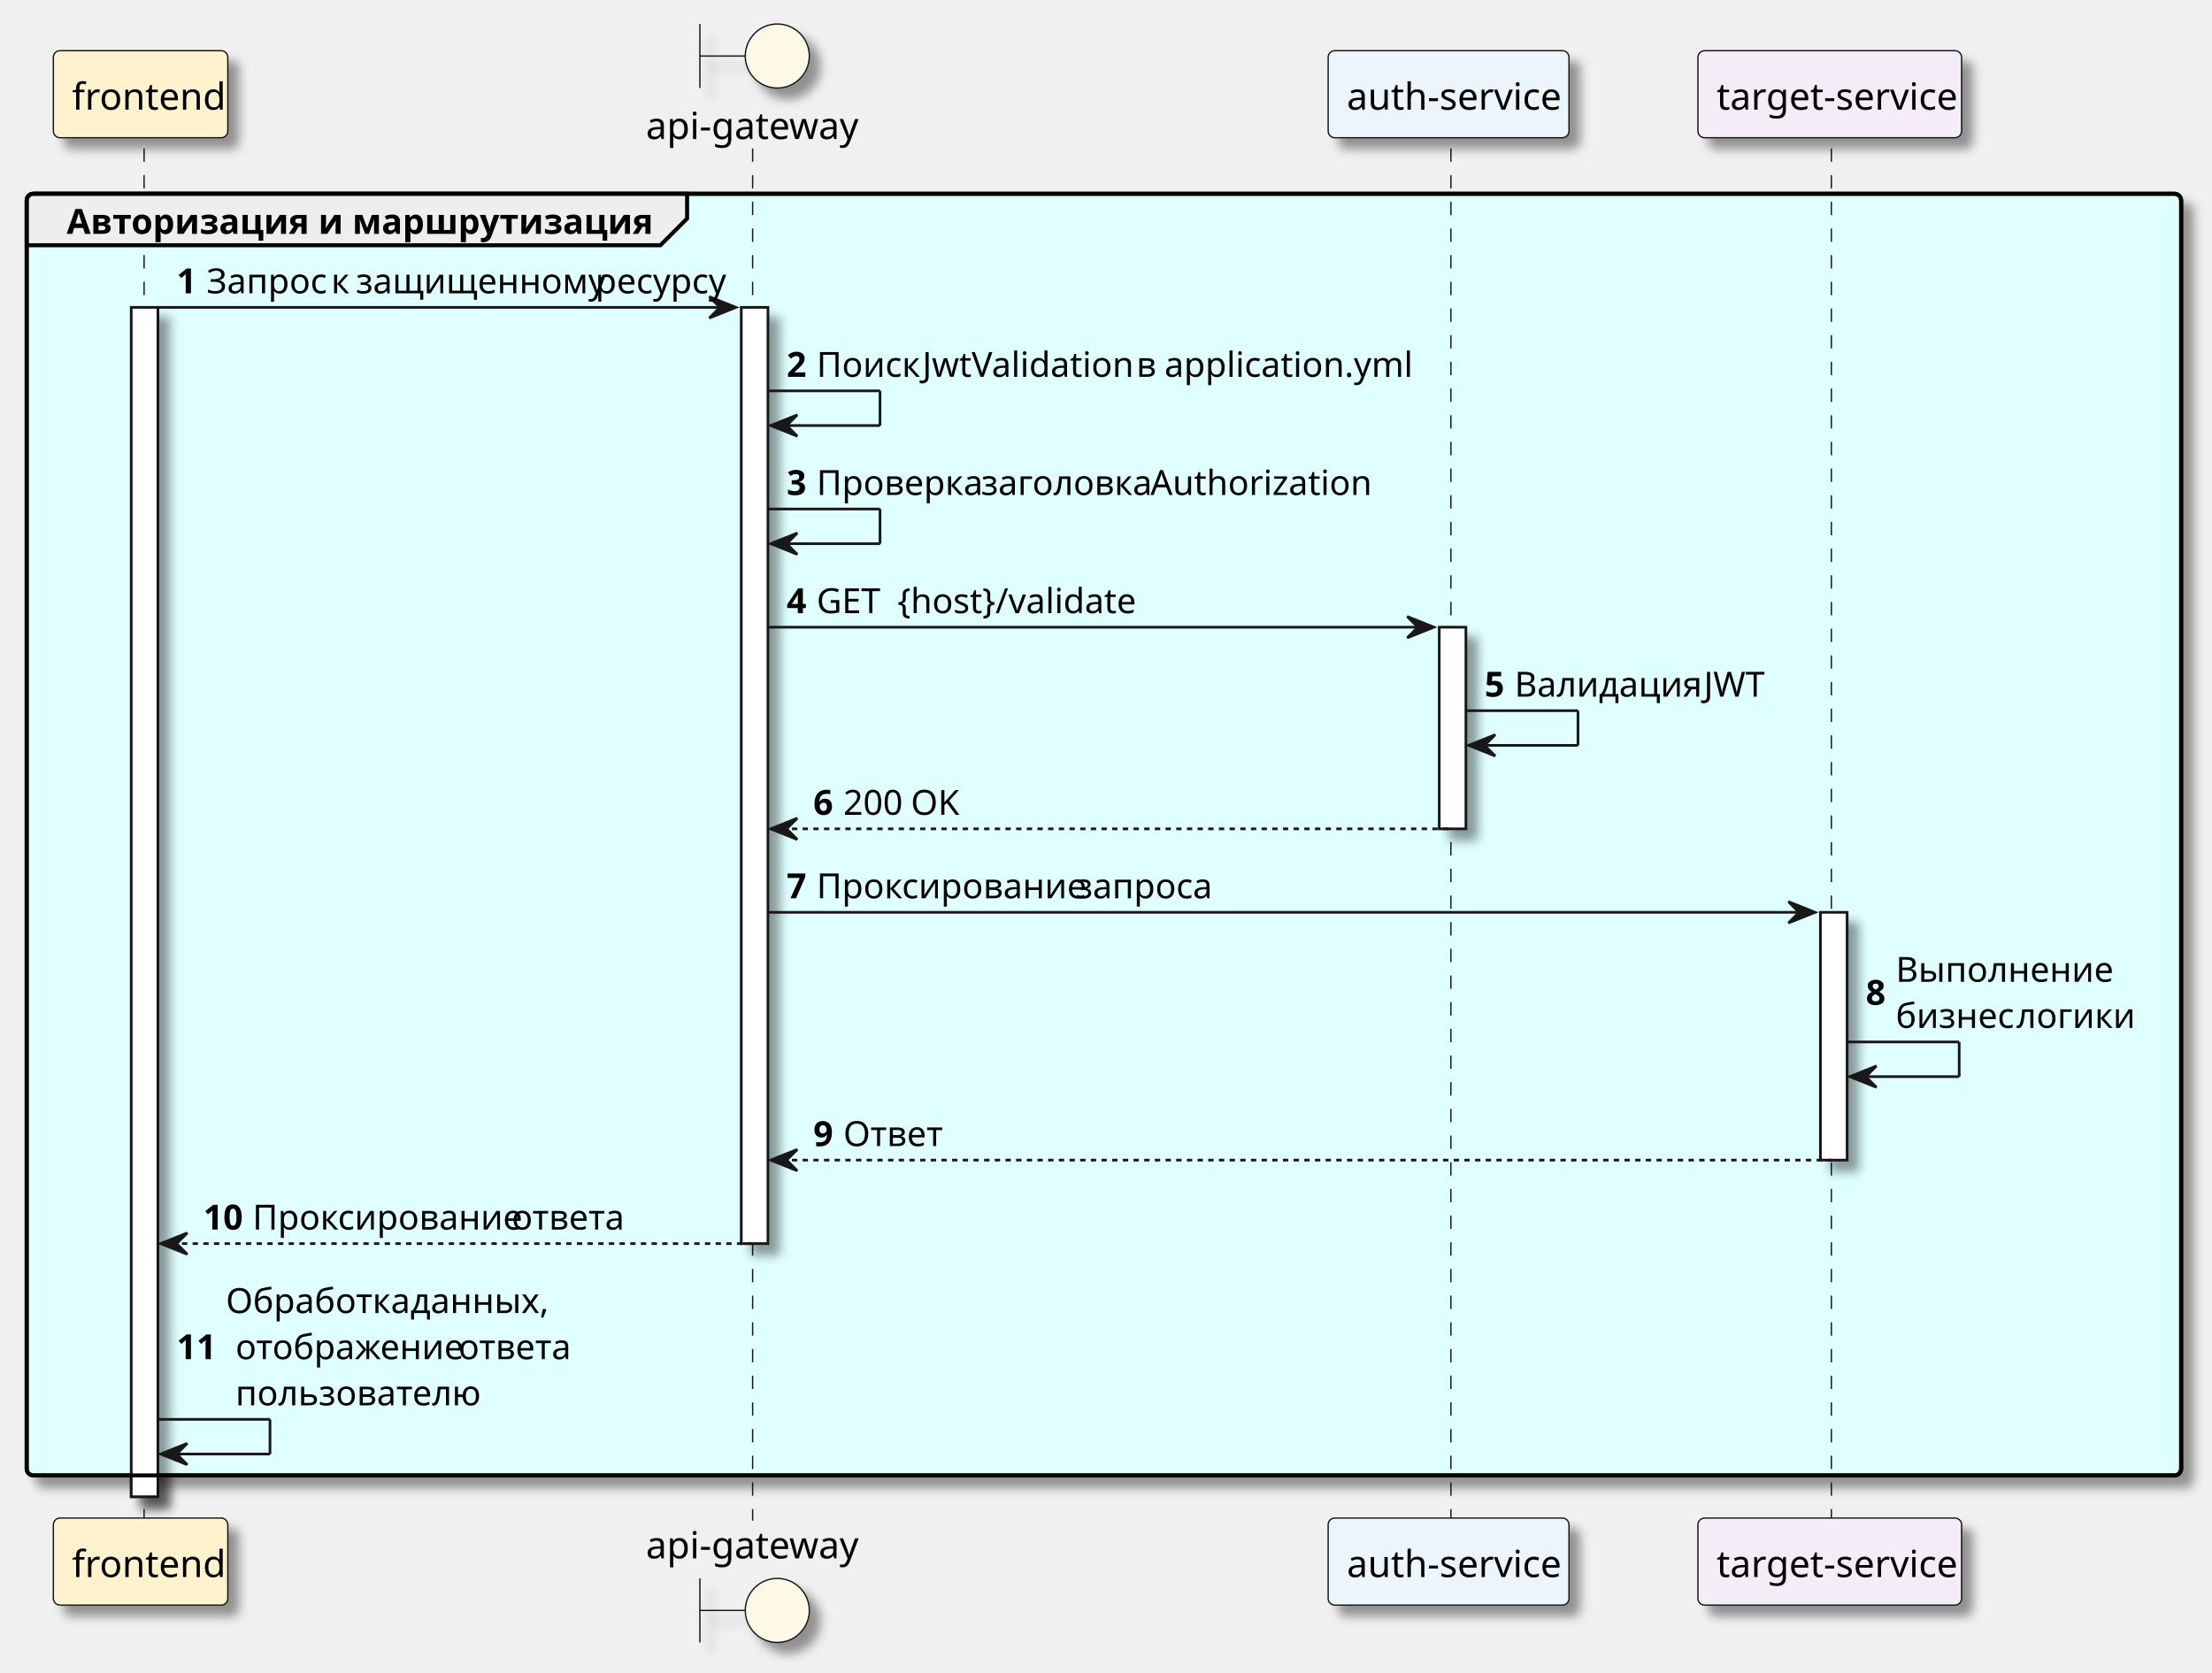
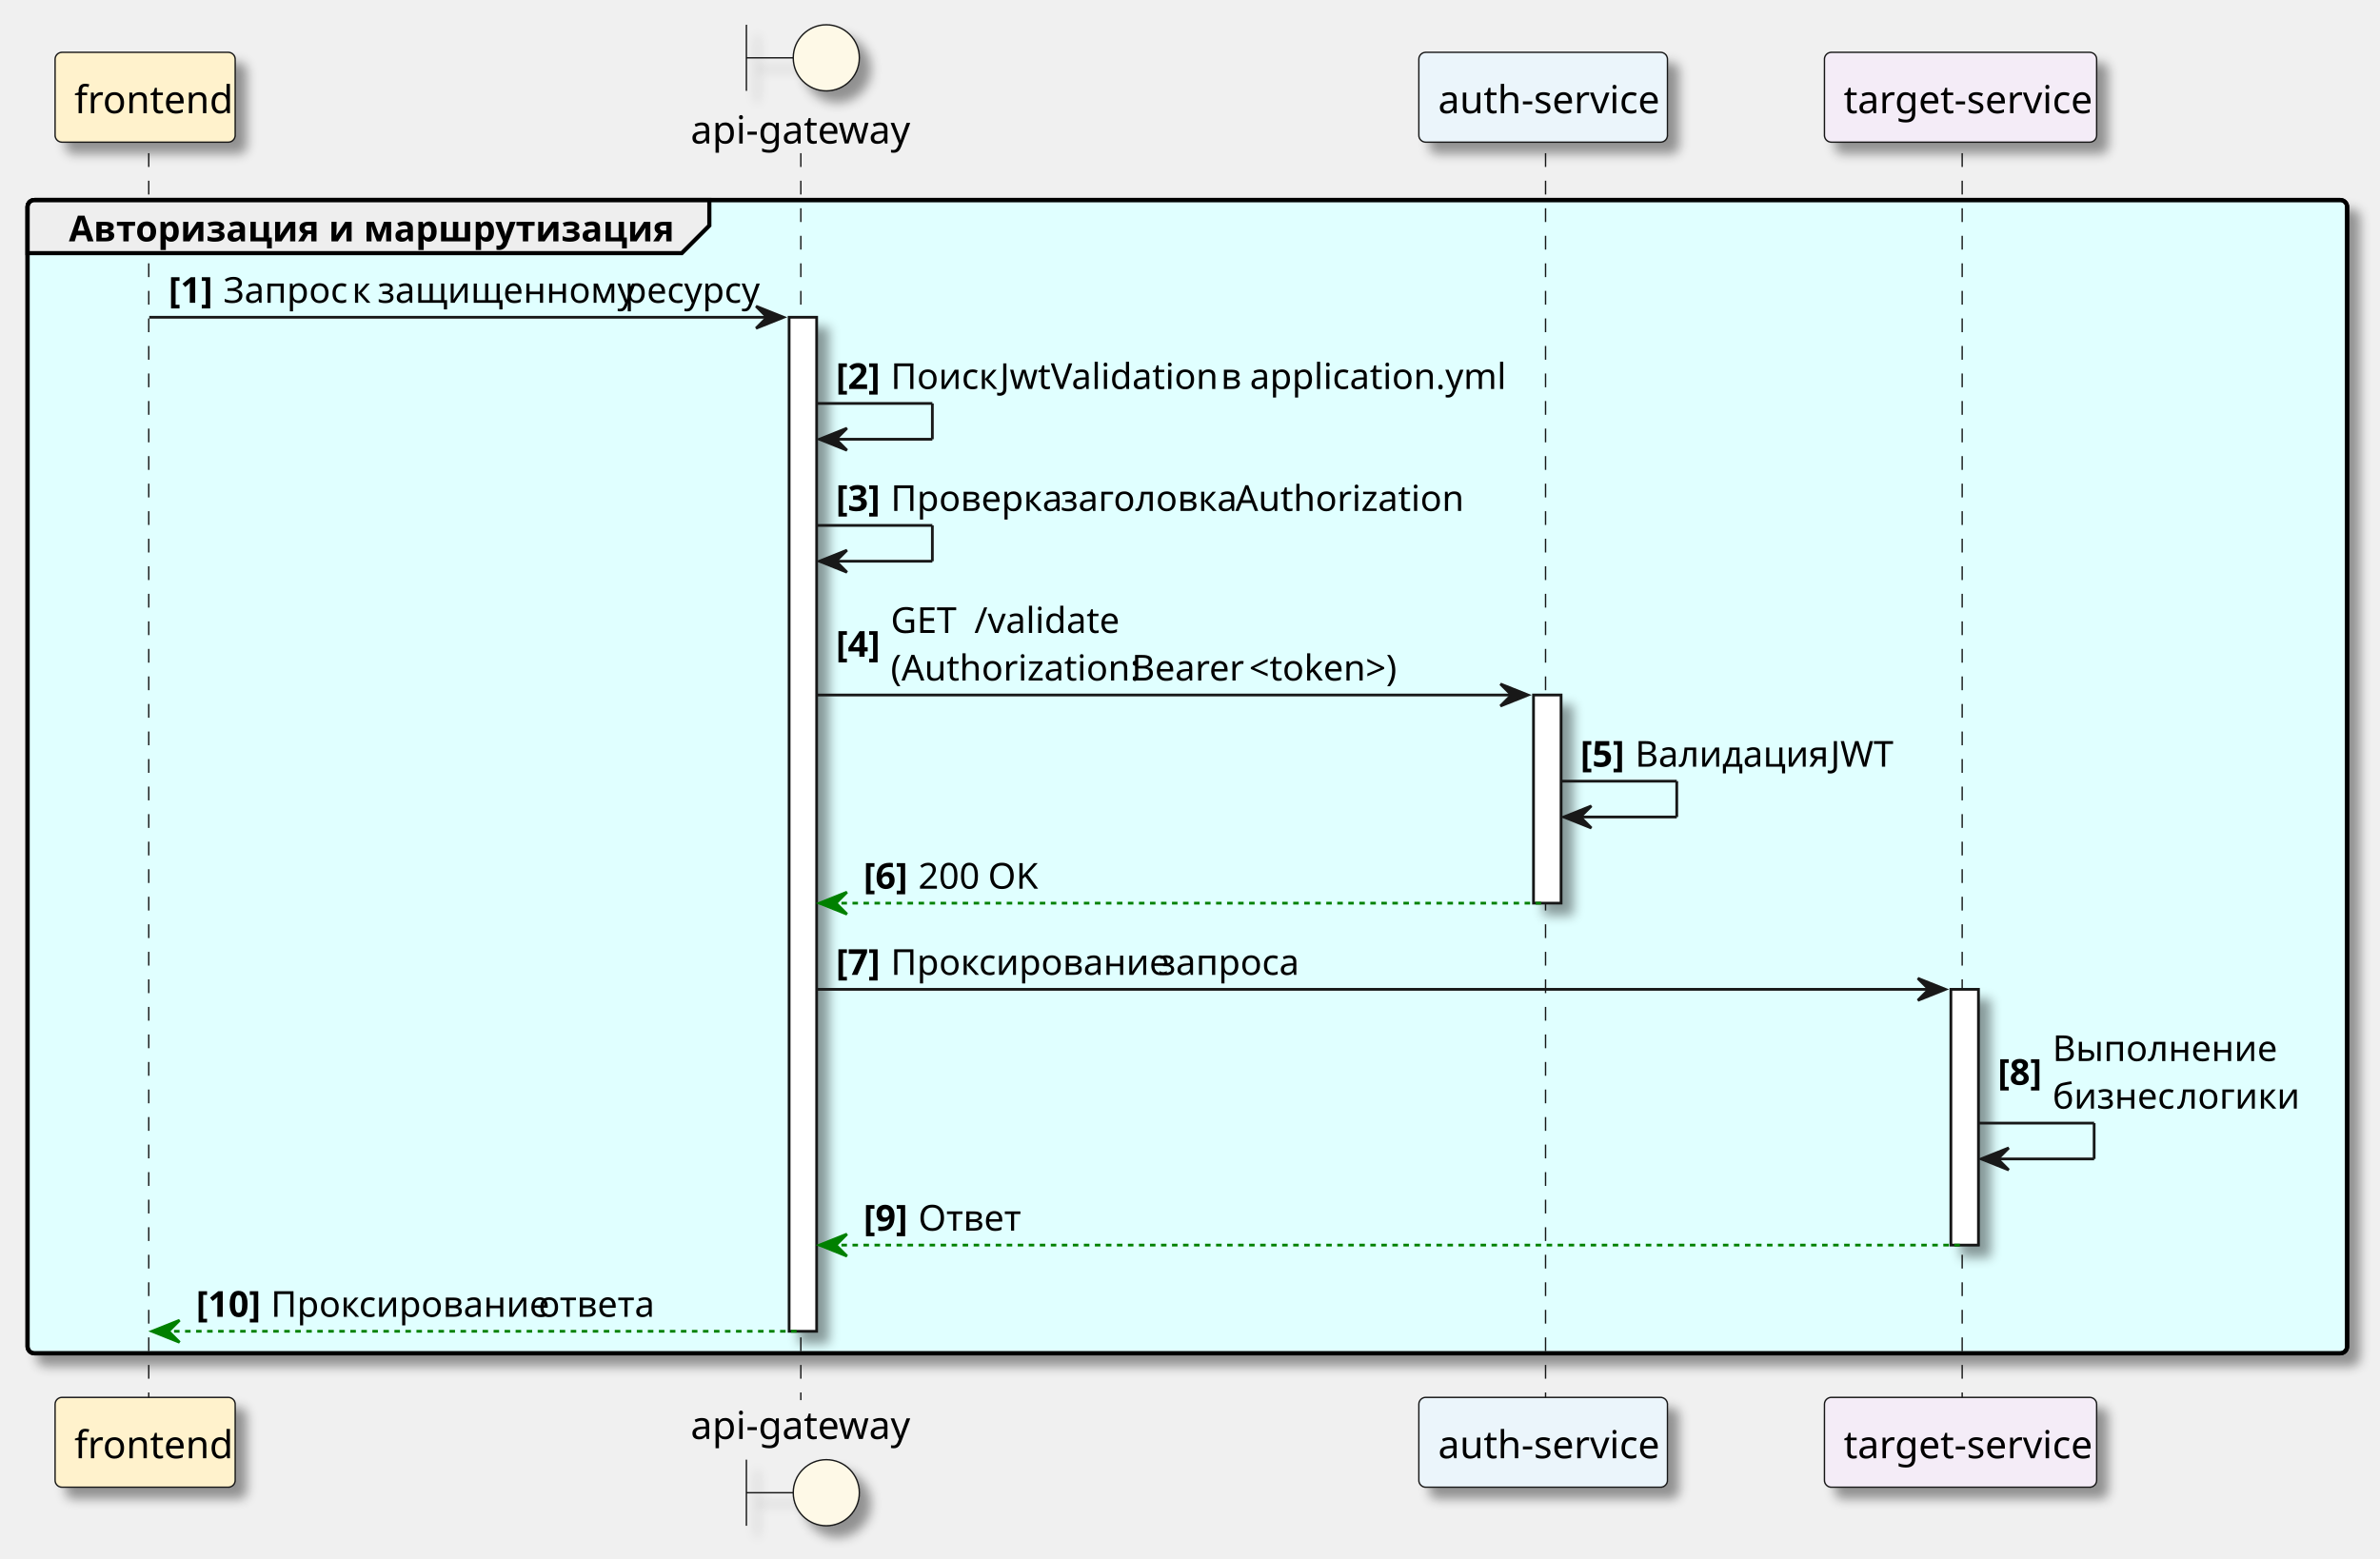
- <svg xmlns="http://www.w3.org/2000/svg" contentStyleType="text/css" height="627px" preserveAspectRatio="none" style="width:829px;height:627px;background:#FFFFFF;" version="1.1" viewBox="0 0 829 627" width="829px" zoomAndPan="magnify">
+ <svg xmlns="http://www.w3.org/2000/svg" contentStyleType="text/css" height="566px" preserveAspectRatio="none" style="width:864px;height:566px;background:#FFFFFF;" version="1.1" viewBox="0 0 864 566" width="864px" zoomAndPan="magnify">
  <defs>
-     <filter height="300%" id="f1c3i0mqq5nbhq" width="300%" x="-1" y="-1">
+     <filter height="300%" id="f19xkd72arg8q7" width="300%" x="-1" y="-1">
      <feGaussianBlur result="blurOut" stdDeviation="2.0" />
      <feColorMatrix in="blurOut" result="blurOut2" type="matrix" values="0 0 0 0 0 0 0 0 0 0 0 0 0 0 0 0 0 0 .4 0" />
      <feOffset dx="4.0" dy="4.0" in="blurOut2" result="blurOut3" />
      <feBlend in="SourceGraphic" in2="blurOut3" mode="normal" />
    </filter>
  </defs>
  <g>
-     <rect fill="#FFFFFF" filter="url(#f1c3i0mqq5nbhq)" height="445.783" style="stroke:#181818;stroke-width:1.0;" width="10" x="49.186" y="115.203" />
-     <rect fill="#FFFFFF" filter="url(#f1c3i0mqq5nbhq)" height="350.91" style="stroke:#181818;stroke-width:1.0;" width="10" x="277.81" y="115.203" />
-     <rect fill="#FFFFFF" filter="url(#f1c3i0mqq5nbhq)" height="75.582" style="stroke:#181818;stroke-width:1.0;" width="10" x="539.387" y="235.076" />
-     <rect fill="#FFFFFF" filter="url(#f1c3i0mqq5nbhq)" height="92.873" style="stroke:#181818;stroke-width:1.0;" width="10" x="682.25" y="341.949" />
-     <rect fill="#E0FFFF" filter="url(#f1c3i0mqq5nbhq)" height="480.365" rx="2.5" ry="2.5" style="stroke:#000000;stroke-width:1.5;" width="807.438" x="10" y="72.621" />
-     <line style="stroke:#181818;stroke-width:0.5;stroke-dasharray:5.0,5.0;" x1="54" x2="54" y1="55.621" y2="569.986" />
-     <line style="stroke:#181818;stroke-width:0.5;stroke-dasharray:5.0,5.0;" x1="282.065" x2="282.065" y1="55.621" y2="569.986" />
-     <line style="stroke:#181818;stroke-width:0.5;stroke-dasharray:5.0,5.0;" x1="543.76" x2="543.76" y1="55.621" y2="569.986" />
-     <line style="stroke:#181818;stroke-width:0.5;stroke-dasharray:5.0,5.0;" x1="686.347" x2="686.347" y1="55.621" y2="569.986" />
-     <rect fill="#FFF2CC" filter="url(#f1c3i0mqq5nbhq)" height="32.621" rx="2.5" ry="2.5" style="stroke:#181818;stroke-width:0.5;" width="65.372" x="20" y="19" />
+     <rect fill="#FFFFFF" filter="url(#f19xkd72arg8q7)" height="368.201" style="stroke:#181818;stroke-width:1.0;" width="10" x="286.468" y="115.203" />
+     <rect fill="#FFFFFF" filter="url(#f19xkd72arg8q7)" height="75.582" style="stroke:#181818;stroke-width:1.0;" width="10" x="556.704" y="252.367" />
+     <rect fill="#FFFFFF" filter="url(#f19xkd72arg8q7)" height="92.873" style="stroke:#181818;stroke-width:1.0;" width="10" x="708.225" y="359.24" />
+     <rect fill="#E0FFFF" filter="url(#f19xkd72arg8q7)" height="418.783" rx="2.5" ry="2.5" style="stroke:#000000;stroke-width:1.5;" width="842.07" x="10" y="72.621" />
+     <line style="stroke:#181818;stroke-width:0.5;stroke-dasharray:5.0,5.0;" x1="54" x2="54" y1="55.621" y2="508.404" />
+     <line style="stroke:#181818;stroke-width:0.5;stroke-dasharray:5.0,5.0;" x1="290.724" x2="290.724" y1="55.621" y2="508.404" />
+     <line style="stroke:#181818;stroke-width:0.5;stroke-dasharray:5.0,5.0;" x1="561.076" x2="561.076" y1="55.621" y2="508.404" />
+     <line style="stroke:#181818;stroke-width:0.5;stroke-dasharray:5.0,5.0;" x1="712.322" x2="712.322" y1="55.621" y2="508.404" />
+     <rect fill="#FFF2CC" filter="url(#f19xkd72arg8q7)" height="32.621" rx="2.5" ry="2.5" style="stroke:#181818;stroke-width:0.5;" width="65.372" x="20" y="19" />
    <text fill="#000000" font-family="sans-serif" font-size="14" lengthAdjust="spacing" textLength="51.372" x="27" y="41.107">frontend</text>
-     <rect fill="#FFF2CC" filter="url(#f1c3i0mqq5nbhq)" height="32.621" rx="2.5" ry="2.5" style="stroke:#181818;stroke-width:0.5;" width="65.372" x="20" y="568.986" />
-     <text fill="#000000" font-family="sans-serif" font-size="14" lengthAdjust="spacing" textLength="51.372" x="27" y="591.094">frontend</text>
-     <text fill="#000000" font-family="sans-serif" font-size="14" lengthAdjust="spacing" textLength="75.489" x="242.065" y="52.107">api-gateway</text>
-     <path d="M262.31,9 L262.31,33 M262.31,21 L279.31,21 " fill="none" filter="url(#f1c3i0mqq5nbhq)" style="stroke:#181818;stroke-width:0.5;" />
-     <ellipse cx="291.31" cy="21" fill="#FEF9E7" filter="url(#f1c3i0mqq5nbhq)" rx="12" ry="12" style="stroke:#181818;stroke-width:0.5;" />
-     <text fill="#000000" font-family="sans-serif" font-size="14" lengthAdjust="spacing" textLength="75.489" x="242.065" y="584.094">api-gateway</text>
-     <path d="M262.31,591.607 L262.31,615.607 M262.31,603.607 L279.31,603.607 " fill="none" filter="url(#f1c3i0mqq5nbhq)" style="stroke:#181818;stroke-width:0.5;" />
-     <ellipse cx="291.31" cy="603.607" fill="#FEF9E7" filter="url(#f1c3i0mqq5nbhq)" rx="12" ry="12" style="stroke:#181818;stroke-width:0.5;" />
-     <rect fill="#EBF5FB" filter="url(#f1c3i0mqq5nbhq)" height="32.621" rx="2.5" ry="2.5" style="stroke:#181818;stroke-width:0.5;" width="90.255" x="497.76" y="19" />
-     <text fill="#000000" font-family="sans-serif" font-size="14" lengthAdjust="spacing" textLength="76.255" x="504.76" y="41.107">auth-service</text>
-     <rect fill="#EBF5FB" filter="url(#f1c3i0mqq5nbhq)" height="32.621" rx="2.5" ry="2.5" style="stroke:#181818;stroke-width:0.5;" width="90.255" x="497.76" y="568.986" />
-     <text fill="#000000" font-family="sans-serif" font-size="14" lengthAdjust="spacing" textLength="76.255" x="504.76" y="591.094">auth-service</text>
-     <rect fill="#F4ECF7" filter="url(#f1c3i0mqq5nbhq)" height="32.621" rx="2.5" ry="2.5" style="stroke:#181818;stroke-width:0.5;" width="98.807" x="636.347" y="19" />
-     <text fill="#000000" font-family="sans-serif" font-size="14" lengthAdjust="spacing" textLength="84.807" x="643.347" y="41.107">target-service</text>
-     <rect fill="#F4ECF7" filter="url(#f1c3i0mqq5nbhq)" height="32.621" rx="2.5" ry="2.5" style="stroke:#181818;stroke-width:0.5;" width="98.807" x="636.347" y="568.986" />
-     <text fill="#000000" font-family="sans-serif" font-size="14" lengthAdjust="spacing" textLength="84.807" x="643.347" y="591.094">target-service</text>
-     <rect fill="#FFFFFF" filter="url(#f1c3i0mqq5nbhq)" height="445.783" style="stroke:#181818;stroke-width:1.0;" width="10" x="49.186" y="115.203" />
-     <rect fill="#FFFFFF" filter="url(#f1c3i0mqq5nbhq)" height="350.91" style="stroke:#181818;stroke-width:1.0;" width="10" x="277.81" y="115.203" />
-     <rect fill="#FFFFFF" filter="url(#f1c3i0mqq5nbhq)" height="75.582" style="stroke:#181818;stroke-width:1.0;" width="10" x="539.387" y="235.076" />
-     <rect fill="#FFFFFF" filter="url(#f1c3i0mqq5nbhq)" height="92.873" style="stroke:#181818;stroke-width:1.0;" width="10" x="682.25" y="341.949" />
+     <rect fill="#FFF2CC" filter="url(#f19xkd72arg8q7)" height="32.621" rx="2.5" ry="2.5" style="stroke:#181818;stroke-width:0.5;" width="65.372" x="20" y="507.404" />
+     <text fill="#000000" font-family="sans-serif" font-size="14" lengthAdjust="spacing" textLength="51.372" x="27" y="529.512">frontend</text>
+     <text fill="#000000" font-family="sans-serif" font-size="14" lengthAdjust="spacing" textLength="75.489" x="250.724" y="52.107">api-gateway</text>
+     <path d="M270.968,9 L270.968,33 M270.968,21 L287.968,21 " fill="none" filter="url(#f19xkd72arg8q7)" style="stroke:#181818;stroke-width:0.5;" />
+     <ellipse cx="299.968" cy="21" fill="#FEF9E7" filter="url(#f19xkd72arg8q7)" rx="12" ry="12" style="stroke:#181818;stroke-width:0.5;" />
+     <text fill="#000000" font-family="sans-serif" font-size="14" lengthAdjust="spacing" textLength="75.489" x="250.724" y="522.512">api-gateway</text>
+     <path d="M270.968,530.025 L270.968,554.025 M270.968,542.025 L287.968,542.025 " fill="none" filter="url(#f19xkd72arg8q7)" style="stroke:#181818;stroke-width:0.5;" />
+     <ellipse cx="299.968" cy="542.025" fill="#FEF9E7" filter="url(#f19xkd72arg8q7)" rx="12" ry="12" style="stroke:#181818;stroke-width:0.5;" />
+     <rect fill="#EBF5FB" filter="url(#f19xkd72arg8q7)" height="32.621" rx="2.5" ry="2.5" style="stroke:#181818;stroke-width:0.5;" width="90.255" x="515.076" y="19" />
+     <text fill="#000000" font-family="sans-serif" font-size="14" lengthAdjust="spacing" textLength="76.255" x="522.076" y="41.107">auth-service</text>
+     <rect fill="#EBF5FB" filter="url(#f19xkd72arg8q7)" height="32.621" rx="2.5" ry="2.5" style="stroke:#181818;stroke-width:0.5;" width="90.255" x="515.076" y="507.404" />
+     <text fill="#000000" font-family="sans-serif" font-size="14" lengthAdjust="spacing" textLength="76.255" x="522.076" y="529.512">auth-service</text>
+     <rect fill="#F4ECF7" filter="url(#f19xkd72arg8q7)" height="32.621" rx="2.5" ry="2.5" style="stroke:#181818;stroke-width:0.5;" width="98.807" x="662.322" y="19" />
+     <text fill="#000000" font-family="sans-serif" font-size="14" lengthAdjust="spacing" textLength="84.807" x="669.322" y="41.107">target-service</text>
+     <rect fill="#F4ECF7" filter="url(#f19xkd72arg8q7)" height="32.621" rx="2.5" ry="2.5" style="stroke:#181818;stroke-width:0.5;" width="98.807" x="662.322" y="507.404" />
+     <text fill="#000000" font-family="sans-serif" font-size="14" lengthAdjust="spacing" textLength="84.807" x="669.322" y="529.512">target-service</text>
+     <rect fill="#FFFFFF" filter="url(#f19xkd72arg8q7)" height="368.201" style="stroke:#181818;stroke-width:1.0;" width="10" x="286.468" y="115.203" />
+     <rect fill="#FFFFFF" filter="url(#f19xkd72arg8q7)" height="75.582" style="stroke:#181818;stroke-width:1.0;" width="10" x="556.704" y="252.367" />
+     <rect fill="#FFFFFF" filter="url(#f19xkd72arg8q7)" height="92.873" style="stroke:#181818;stroke-width:1.0;" width="10" x="708.225" y="359.24" />
    <path d="M12.5,72.621 L257.509,72.621 L257.509,81.912 L247.509,91.912 L10,91.912 L10,75.121 A2.5,2.5 0 0 1 12.5,72.621 " fill="#EEEEEE" style="stroke:#000000;stroke-width:1.5;" />
-     <rect fill="none" height="480.365" rx="2.5" ry="2.5" style="stroke:#000000;stroke-width:1.5;" width="807.438" x="10" y="72.621" />
+     <rect fill="none" height="418.783" rx="2.5" ry="2.5" style="stroke:#000000;stroke-width:1.5;" width="842.07" x="10" y="72.621" />
    <text fill="#000000" font-family="sans-serif" font-size="13" font-weight="bold" lengthAdjust="spacing" textLength="202.509" x="25" y="87.649">Авторизация и маршрутизация</text>
-     <polygon fill="#181818" points="265.81,111.203,275.81,115.203,265.81,119.203,269.81,115.203" style="stroke:#181818;stroke-width:1.0;" />
-     <line style="stroke:#181818;stroke-width:1.0;" x1="59.186" x2="271.81" y1="115.203" y2="115.203" />
-     <text fill="#000000" font-family="sans-serif" font-size="13" font-weight="bold" lengthAdjust="spacing" textLength="7.23" x="66.186" y="109.94">1</text>
-     <text fill="#000000" font-family="sans-serif" font-size="13" lengthAdjust="spacing" textLength="43.081" x="77.416" y="109.94">Запрос</text>
-     <text fill="#000000" font-family="sans-serif" font-size="13" lengthAdjust="spacing" textLength="3.612" x="120.498" y="109.94"> </text>
-     <text fill="#000000" font-family="sans-serif" font-size="13" lengthAdjust="spacing" textLength="5.688" x="124.109" y="109.94">к</text>
-     <text fill="#000000" font-family="sans-serif" font-size="13" lengthAdjust="spacing" textLength="3.612" x="129.797" y="109.94"> </text>
-     <text fill="#000000" font-family="sans-serif" font-size="13" lengthAdjust="spacing" textLength="86.1" x="133.409" y="109.94">защищенному</text>
-     <text fill="#000000" font-family="sans-serif" font-size="13" lengthAdjust="spacing" textLength="3.612" x="219.508" y="109.94"> </text>
-     <text fill="#000000" font-family="sans-serif" font-size="13" lengthAdjust="spacing" textLength="47.69" x="223.12" y="109.94">ресурсу</text>
-     <line style="stroke:#181818;stroke-width:1.0;" x1="287.81" x2="329.81" y1="146.494" y2="146.494" />
-     <line style="stroke:#181818;stroke-width:1.0;" x1="329.81" x2="329.81" y1="146.494" y2="159.494" />
-     <line style="stroke:#181818;stroke-width:1.0;" x1="288.81" x2="329.81" y1="159.494" y2="159.494" />
-     <polygon fill="#181818" points="298.81,155.494,288.81,159.494,298.81,163.494,294.81,159.494" style="stroke:#181818;stroke-width:1.0;" />
-     <text fill="#000000" font-family="sans-serif" font-size="13" font-weight="bold" lengthAdjust="spacing" textLength="7.23" x="294.81" y="141.231">2</text>
-     <text fill="#000000" font-family="sans-serif" font-size="13" lengthAdjust="spacing" textLength="36.023" x="306.04" y="141.231">Поиск</text>
-     <text fill="#000000" font-family="sans-serif" font-size="13" lengthAdjust="spacing" textLength="3.612" x="342.063" y="141.231"> </text>
-     <text fill="#000000" font-family="sans-serif" font-size="13" lengthAdjust="spacing" textLength="76.597" x="345.675" y="141.231">JwtValidation</text>
-     <text fill="#000000" font-family="sans-serif" font-size="13" lengthAdjust="spacing" textLength="3.612" x="422.272" y="141.231"> </text>
-     <text fill="#000000" font-family="sans-serif" font-size="13" lengthAdjust="spacing" textLength="6.906" x="425.884" y="141.231">в</text>
-     <text fill="#000000" font-family="sans-serif" font-size="13" lengthAdjust="spacing" textLength="3.612" x="432.79" y="141.231"> </text>
-     <text fill="#000000" font-family="sans-serif" font-size="13" lengthAdjust="spacing" textLength="85.985" x="436.402" y="141.231">application.yml</text>
-     <line style="stroke:#181818;stroke-width:1.0;" x1="287.81" x2="329.81" y1="190.785" y2="190.785" />
-     <line style="stroke:#181818;stroke-width:1.0;" x1="329.81" x2="329.81" y1="190.785" y2="203.785" />
-     <line style="stroke:#181818;stroke-width:1.0;" x1="288.81" x2="329.81" y1="203.785" y2="203.785" />
-     <polygon fill="#181818" points="298.81,199.785,288.81,203.785,298.81,207.785,294.81,203.785" style="stroke:#181818;stroke-width:1.0;" />
-     <text fill="#000000" font-family="sans-serif" font-size="13" font-weight="bold" lengthAdjust="spacing" textLength="7.23" x="294.81" y="185.523">3</text>
-     <text fill="#000000" font-family="sans-serif" font-size="13" lengthAdjust="spacing" textLength="58.087" x="306.04" y="185.523">Проверка</text>
-     <text fill="#000000" font-family="sans-serif" font-size="13" lengthAdjust="spacing" textLength="3.612" x="364.127" y="185.523"> </text>
-     <text fill="#000000" font-family="sans-serif" font-size="13" lengthAdjust="spacing" textLength="59.801" x="367.739" y="185.523">заголовка</text>
-     <text fill="#000000" font-family="sans-serif" font-size="13" lengthAdjust="spacing" textLength="3.612" x="427.541" y="185.523"> </text>
-     <text fill="#000000" font-family="sans-serif" font-size="13" lengthAdjust="spacing" textLength="75.88" x="431.152" y="185.523">Authorization</text>
-     <polygon fill="#181818" points="527.387,231.076,537.387,235.076,527.387,239.076,531.387,235.076" style="stroke:#181818;stroke-width:1.0;" />
-     <line style="stroke:#181818;stroke-width:1.0;" x1="287.81" x2="533.387" y1="235.076" y2="235.076" />
-     <text fill="#000000" font-family="sans-serif" font-size="13" font-weight="bold" lengthAdjust="spacing" textLength="7.23" x="294.81" y="229.814">4</text>
-     <text fill="#000000" font-family="sans-serif" font-size="13" lengthAdjust="spacing" textLength="26.724" x="306.04" y="229.814">GET</text>
-     <text fill="#000000" font-family="sans-serif" font-size="13" lengthAdjust="spacing" textLength="3.612" x="332.764" y="229.814"> </text>
-     <text fill="#000000" font-family="sans-serif" font-size="13" lengthAdjust="spacing" textLength="81.675" x="336.375" y="229.814">{host}/validate</text>
-     <line style="stroke:#181818;stroke-width:1.0;" x1="549.387" x2="591.387" y1="266.367" y2="266.367" />
-     <line style="stroke:#181818;stroke-width:1.0;" x1="591.387" x2="591.387" y1="266.367" y2="279.367" />
-     <line style="stroke:#181818;stroke-width:1.0;" x1="550.387" x2="591.387" y1="279.367" y2="279.367" />
-     <polygon fill="#181818" points="560.387,275.367,550.387,279.367,560.387,283.367,556.387,279.367" style="stroke:#181818;stroke-width:1.0;" />
-     <text fill="#000000" font-family="sans-serif" font-size="13" font-weight="bold" lengthAdjust="spacing" textLength="7.23" x="556.387" y="261.104">5</text>
-     <text fill="#000000" font-family="sans-serif" font-size="13" lengthAdjust="spacing" textLength="67.311" x="567.617" y="261.104">Валидация</text>
-     <text fill="#000000" font-family="sans-serif" font-size="13" lengthAdjust="spacing" textLength="3.612" x="634.928" y="261.104"> </text>
-     <text fill="#000000" font-family="sans-serif" font-size="13" lengthAdjust="spacing" textLength="26.711" x="638.54" y="261.104">JWT</text>
-     <polygon fill="#181818" points="298.81,306.658,288.81,310.658,298.81,314.658,294.81,310.658" style="stroke:#181818;stroke-width:1.0;" />
-     <line style="stroke:#181818;stroke-width:1.0;stroke-dasharray:2.0,2.0;" x1="292.81" x2="543.387" y1="310.658" y2="310.658" />
-     <text fill="#000000" font-family="sans-serif" font-size="13" font-weight="bold" lengthAdjust="spacing" textLength="7.23" x="304.81" y="305.396">6</text>
-     <text fill="#000000" font-family="sans-serif" font-size="13" lengthAdjust="spacing" textLength="21.69" x="316.04" y="305.396">200</text>
-     <text fill="#000000" font-family="sans-serif" font-size="13" lengthAdjust="spacing" textLength="3.612" x="337.73" y="305.396"> </text>
-     <text fill="#000000" font-family="sans-serif" font-size="13" lengthAdjust="spacing" textLength="18.783" x="341.342" y="305.396">OK</text>
-     <polygon fill="#181818" points="670.25,337.949,680.25,341.949,670.25,345.949,674.25,341.949" style="stroke:#181818;stroke-width:1.0;" />
-     <line style="stroke:#181818;stroke-width:1.0;" x1="287.81" x2="676.25" y1="341.949" y2="341.949" />
-     <text fill="#000000" font-family="sans-serif" font-size="13" font-weight="bold" lengthAdjust="spacing" textLength="7.23" x="294.81" y="336.687">7</text>
-     <text fill="#000000" font-family="sans-serif" font-size="13" lengthAdjust="spacing" textLength="93.52" x="306.04" y="336.687">Проксирование</text>
-     <text fill="#000000" font-family="sans-serif" font-size="13" lengthAdjust="spacing" textLength="3.612" x="399.56" y="336.687"> </text>
-     <text fill="#000000" font-family="sans-serif" font-size="13" lengthAdjust="spacing" textLength="48.42" x="403.172" y="336.687">запроса</text>
-     <line style="stroke:#181818;stroke-width:1.0;" x1="692.25" x2="734.25" y1="390.531" y2="390.531" />
-     <line style="stroke:#181818;stroke-width:1.0;" x1="734.25" x2="734.25" y1="390.531" y2="403.531" />
-     <line style="stroke:#181818;stroke-width:1.0;" x1="693.25" x2="734.25" y1="403.531" y2="403.531" />
-     <polygon fill="#181818" points="703.25,399.531,693.25,403.531,703.25,407.531,699.25,403.531" style="stroke:#181818;stroke-width:1.0;" />
-     <text fill="#000000" font-family="sans-serif" font-size="13" font-weight="bold" lengthAdjust="spacing" textLength="7.23" x="699.25" y="376.623">8</text>
-     <text fill="#000000" font-family="sans-serif" font-size="13" lengthAdjust="spacing" textLength="75.95" x="710.481" y="367.978">Выполнение</text>
-     <text fill="#000000" font-family="sans-serif" font-size="13" lengthAdjust="spacing" textLength="41.577" x="710.481" y="385.269">бизнес</text>
-     <text fill="#000000" font-family="sans-serif" font-size="13" lengthAdjust="spacing" textLength="3.612" x="752.058" y="385.269"> </text>
-     <text fill="#000000" font-family="sans-serif" font-size="13" lengthAdjust="spacing" textLength="39.768" x="755.669" y="385.269">логики</text>
-     <polygon fill="#181818" points="298.81,430.822,288.81,434.822,298.81,438.822,294.81,434.822" style="stroke:#181818;stroke-width:1.0;" />
-     <line style="stroke:#181818;stroke-width:1.0;stroke-dasharray:2.0,2.0;" x1="292.81" x2="686.25" y1="434.822" y2="434.822" />
-     <text fill="#000000" font-family="sans-serif" font-size="13" font-weight="bold" lengthAdjust="spacing" textLength="7.23" x="304.81" y="429.56">9</text>
-     <text fill="#000000" font-family="sans-serif" font-size="13" lengthAdjust="spacing" textLength="36.156" x="316.04" y="429.56">Ответ</text>
-     <polygon fill="#181818" points="70.186,462.113,60.186,466.113,70.186,470.113,66.186,466.113" style="stroke:#181818;stroke-width:1.0;" />
-     <line style="stroke:#181818;stroke-width:1.0;stroke-dasharray:2.0,2.0;" x1="64.186" x2="281.81" y1="466.113" y2="466.113" />
-     <text fill="#000000" font-family="sans-serif" font-size="13" font-weight="bold" lengthAdjust="spacing" textLength="14.46" x="76.186" y="460.851">10</text>
-     <text fill="#000000" font-family="sans-serif" font-size="13" lengthAdjust="spacing" textLength="93.52" x="94.646" y="460.851">Проксирование</text>
-     <text fill="#000000" font-family="sans-serif" font-size="13" lengthAdjust="spacing" textLength="3.612" x="188.166" y="460.851"> </text>
-     <text fill="#000000" font-family="sans-serif" font-size="13" lengthAdjust="spacing" textLength="40.504" x="191.778" y="460.851">ответа</text>
-     <line style="stroke:#181818;stroke-width:1.0;" x1="59.186" x2="101.186" y1="531.986" y2="531.986" />
-     <line style="stroke:#181818;stroke-width:1.0;" x1="101.186" x2="101.186" y1="531.986" y2="544.986" />
-     <line style="stroke:#181818;stroke-width:1.0;" x1="60.186" x2="101.186" y1="544.986" y2="544.986" />
-     <polygon fill="#181818" points="70.186,540.986,60.186,544.986,70.186,548.986,66.186,544.986" style="stroke:#181818;stroke-width:1.0;" />
-     <text fill="#000000" font-family="sans-serif" font-size="13" font-weight="bold" lengthAdjust="spacing" textLength="14.46" x="66.186" y="509.433">11</text>
-     <text fill="#000000" font-family="sans-serif" font-size="13" lengthAdjust="spacing" textLength="65.565" x="84.646" y="492.142">Обработка</text>
-     <text fill="#000000" font-family="sans-serif" font-size="13" lengthAdjust="spacing" textLength="3.612" x="150.211" y="492.142"> </text>
-     <text fill="#000000" font-family="sans-serif" font-size="13" lengthAdjust="spacing" textLength="48.629" x="153.823" y="492.142">данных,</text>
-     <text fill="#000000" font-family="sans-serif" font-size="13" lengthAdjust="spacing" textLength="3.612" x="84.646" y="509.433"> </text>
-     <text fill="#000000" font-family="sans-serif" font-size="13" lengthAdjust="spacing" textLength="79.917" x="88.258" y="509.433">отображение</text>
-     <text fill="#000000" font-family="sans-serif" font-size="13" lengthAdjust="spacing" textLength="3.612" x="168.175" y="509.433"> </text>
-     <text fill="#000000" font-family="sans-serif" font-size="13" lengthAdjust="spacing" textLength="40.504" x="171.787" y="509.433">ответа</text>
-     <text fill="#000000" font-family="sans-serif" font-size="13" lengthAdjust="spacing" textLength="3.612" x="84.646" y="526.724"> </text>
-     <text fill="#000000" font-family="sans-serif" font-size="13" lengthAdjust="spacing" textLength="86.474" x="88.258" y="526.724">пользователю</text>
+     <polygon fill="#181818" points="274.468,111.203,284.468,115.203,274.468,119.203,278.468,115.203" style="stroke:#181818;stroke-width:1.0;" />
+     <line style="stroke:#181818;stroke-width:1.0;" x1="54.186" x2="280.468" y1="115.203" y2="115.203" />
+     <text fill="#000000" font-family="sans-serif" font-size="13" font-weight="bold" lengthAdjust="spacing" textLength="15.888" x="61.186" y="109.94">[1]</text>
+     <text fill="#000000" font-family="sans-serif" font-size="13" lengthAdjust="spacing" textLength="43.081" x="81.074" y="109.94">Запрос</text>
+     <text fill="#000000" font-family="sans-serif" font-size="13" lengthAdjust="spacing" textLength="3.612" x="124.156" y="109.94"> </text>
+     <text fill="#000000" font-family="sans-serif" font-size="13" lengthAdjust="spacing" textLength="5.688" x="127.768" y="109.94">к</text>
+     <text fill="#000000" font-family="sans-serif" font-size="13" lengthAdjust="spacing" textLength="3.612" x="133.455" y="109.94"> </text>
+     <text fill="#000000" font-family="sans-serif" font-size="13" lengthAdjust="spacing" textLength="86.1" x="137.067" y="109.94">защищенному</text>
+     <text fill="#000000" font-family="sans-serif" font-size="13" lengthAdjust="spacing" textLength="3.612" x="223.167" y="109.94"> </text>
+     <text fill="#000000" font-family="sans-serif" font-size="13" lengthAdjust="spacing" textLength="47.69" x="226.778" y="109.94">ресурсу</text>
+     <line style="stroke:#181818;stroke-width:1.0;" x1="296.468" x2="338.468" y1="146.494" y2="146.494" />
+     <line style="stroke:#181818;stroke-width:1.0;" x1="338.468" x2="338.468" y1="146.494" y2="159.494" />
+     <line style="stroke:#181818;stroke-width:1.0;" x1="297.468" x2="338.468" y1="159.494" y2="159.494" />
+     <polygon fill="#181818" points="307.468,155.494,297.468,159.494,307.468,163.494,303.468,159.494" style="stroke:#181818;stroke-width:1.0;" />
+     <text fill="#000000" font-family="sans-serif" font-size="13" font-weight="bold" lengthAdjust="spacing" textLength="15.888" x="303.468" y="141.231">[2]</text>
+     <text fill="#000000" font-family="sans-serif" font-size="13" lengthAdjust="spacing" textLength="36.023" x="323.356" y="141.231">Поиск</text>
+     <text fill="#000000" font-family="sans-serif" font-size="13" lengthAdjust="spacing" textLength="3.612" x="359.379" y="141.231"> </text>
+     <text fill="#000000" font-family="sans-serif" font-size="13" lengthAdjust="spacing" textLength="76.597" x="362.991" y="141.231">JwtValidation</text>
+     <text fill="#000000" font-family="sans-serif" font-size="13" lengthAdjust="spacing" textLength="3.612" x="439.588" y="141.231"> </text>
+     <text fill="#000000" font-family="sans-serif" font-size="13" lengthAdjust="spacing" textLength="6.906" x="443.2" y="141.231">в</text>
+     <text fill="#000000" font-family="sans-serif" font-size="13" lengthAdjust="spacing" textLength="3.612" x="450.106" y="141.231"> </text>
+     <text fill="#000000" font-family="sans-serif" font-size="13" lengthAdjust="spacing" textLength="85.985" x="453.718" y="141.231">application.yml</text>
+     <line style="stroke:#181818;stroke-width:1.0;" x1="296.468" x2="338.468" y1="190.785" y2="190.785" />
+     <line style="stroke:#181818;stroke-width:1.0;" x1="338.468" x2="338.468" y1="190.785" y2="203.785" />
+     <line style="stroke:#181818;stroke-width:1.0;" x1="297.468" x2="338.468" y1="203.785" y2="203.785" />
+     <polygon fill="#181818" points="307.468,199.785,297.468,203.785,307.468,207.785,303.468,203.785" style="stroke:#181818;stroke-width:1.0;" />
+     <text fill="#000000" font-family="sans-serif" font-size="13" font-weight="bold" lengthAdjust="spacing" textLength="15.888" x="303.468" y="185.523">[3]</text>
+     <text fill="#000000" font-family="sans-serif" font-size="13" lengthAdjust="spacing" textLength="58.087" x="323.356" y="185.523">Проверка</text>
+     <text fill="#000000" font-family="sans-serif" font-size="13" lengthAdjust="spacing" textLength="3.612" x="381.444" y="185.523"> </text>
+     <text fill="#000000" font-family="sans-serif" font-size="13" lengthAdjust="spacing" textLength="59.801" x="385.056" y="185.523">заголовка</text>
+     <text fill="#000000" font-family="sans-serif" font-size="13" lengthAdjust="spacing" textLength="3.612" x="444.857" y="185.523"> </text>
+     <text fill="#000000" font-family="sans-serif" font-size="13" lengthAdjust="spacing" textLength="75.88" x="448.469" y="185.523">Authorization</text>
+     <polygon fill="#181818" points="544.704,248.367,554.704,252.367,544.704,256.367,548.704,252.367" style="stroke:#181818;stroke-width:1.0;" />
+     <line style="stroke:#181818;stroke-width:1.0;" x1="296.468" x2="550.704" y1="252.367" y2="252.367" />
+     <text fill="#000000" font-family="sans-serif" font-size="13" font-weight="bold" lengthAdjust="spacing" textLength="15.888" x="303.468" y="238.459">[4]</text>
+     <text fill="#000000" font-family="sans-serif" font-size="13" lengthAdjust="spacing" textLength="26.724" x="323.356" y="229.814">GET</text>
+     <text fill="#000000" font-family="sans-serif" font-size="13" lengthAdjust="spacing" textLength="3.612" x="350.08" y="229.814"> </text>
+     <text fill="#000000" font-family="sans-serif" font-size="13" lengthAdjust="spacing" textLength="48.42" x="353.692" y="229.814">/validate</text>
+     <text fill="#000000" font-family="sans-serif" font-size="13" lengthAdjust="spacing" textLength="83.821" x="323.356" y="247.105">(Authorization:</text>
+     <text fill="#000000" font-family="sans-serif" font-size="13" lengthAdjust="spacing" textLength="3.612" x="407.177" y="247.105"> </text>
+     <text fill="#000000" font-family="sans-serif" font-size="13" lengthAdjust="spacing" textLength="39.019" x="410.789" y="247.105">Bearer</text>
+     <text fill="#000000" font-family="sans-serif" font-size="13" lengthAdjust="spacing" textLength="3.612" x="449.808" y="247.105"> </text>
+     <text fill="#000000" font-family="sans-serif" font-size="13" lengthAdjust="spacing" textLength="51.315" x="453.42" y="247.105">&lt;token&gt;)</text>
+     <line style="stroke:#181818;stroke-width:1.0;" x1="566.704" x2="608.704" y1="283.658" y2="283.658" />
+     <line style="stroke:#181818;stroke-width:1.0;" x1="608.704" x2="608.704" y1="283.658" y2="296.658" />
+     <line style="stroke:#181818;stroke-width:1.0;" x1="567.704" x2="608.704" y1="296.658" y2="296.658" />
+     <polygon fill="#181818" points="577.704,292.658,567.704,296.658,577.704,300.658,573.704,296.658" style="stroke:#181818;stroke-width:1.0;" />
+     <text fill="#000000" font-family="sans-serif" font-size="13" font-weight="bold" lengthAdjust="spacing" textLength="15.888" x="573.704" y="278.396">[5]</text>
+     <text fill="#000000" font-family="sans-serif" font-size="13" lengthAdjust="spacing" textLength="67.311" x="593.592" y="278.396">Валидация</text>
+     <text fill="#000000" font-family="sans-serif" font-size="13" lengthAdjust="spacing" textLength="3.612" x="660.902" y="278.396"> </text>
+     <text fill="#000000" font-family="sans-serif" font-size="13" lengthAdjust="spacing" textLength="26.711" x="664.514" y="278.396">JWT</text>
+     <polygon fill="#008000" points="307.468,323.949,297.468,327.949,307.468,331.949,303.468,327.949" style="stroke:#008000;stroke-width:1.0;" />
+     <line style="stroke:#008000;stroke-width:1.0;stroke-dasharray:2.0,2.0;" x1="301.468" x2="560.704" y1="327.949" y2="327.949" />
+     <text fill="#000000" font-family="sans-serif" font-size="13" font-weight="bold" lengthAdjust="spacing" textLength="15.888" x="313.468" y="322.687">[6]</text>
+     <text fill="#000000" font-family="sans-serif" font-size="13" lengthAdjust="spacing" textLength="21.69" x="333.356" y="322.687">200</text>
+     <text fill="#000000" font-family="sans-serif" font-size="13" lengthAdjust="spacing" textLength="3.612" x="355.046" y="322.687"> </text>
+     <text fill="#000000" font-family="sans-serif" font-size="13" lengthAdjust="spacing" textLength="18.783" x="358.658" y="322.687">OK</text>
+     <polygon fill="#181818" points="696.225,355.24,706.225,359.24,696.225,363.24,700.225,359.24" style="stroke:#181818;stroke-width:1.0;" />
+     <line style="stroke:#181818;stroke-width:1.0;" x1="296.468" x2="702.225" y1="359.24" y2="359.24" />
+     <text fill="#000000" font-family="sans-serif" font-size="13" font-weight="bold" lengthAdjust="spacing" textLength="15.888" x="303.468" y="353.978">[7]</text>
+     <text fill="#000000" font-family="sans-serif" font-size="13" lengthAdjust="spacing" textLength="93.52" x="323.356" y="353.978">Проксирование</text>
+     <text fill="#000000" font-family="sans-serif" font-size="13" lengthAdjust="spacing" textLength="3.612" x="416.877" y="353.978"> </text>
+     <text fill="#000000" font-family="sans-serif" font-size="13" lengthAdjust="spacing" textLength="48.42" x="420.488" y="353.978">запроса</text>
+     <line style="stroke:#181818;stroke-width:1.0;" x1="718.225" x2="760.225" y1="407.822" y2="407.822" />
+     <line style="stroke:#181818;stroke-width:1.0;" x1="760.225" x2="760.225" y1="407.822" y2="420.822" />
+     <line style="stroke:#181818;stroke-width:1.0;" x1="719.225" x2="760.225" y1="420.822" y2="420.822" />
+     <polygon fill="#181818" points="729.225,416.822,719.225,420.822,729.225,424.822,725.225,420.822" style="stroke:#181818;stroke-width:1.0;" />
+     <text fill="#000000" font-family="sans-serif" font-size="13" font-weight="bold" lengthAdjust="spacing" textLength="15.888" x="725.225" y="393.914">[8]</text>
+     <text fill="#000000" font-family="sans-serif" font-size="13" lengthAdjust="spacing" textLength="75.95" x="745.113" y="385.269">Выполнение</text>
+     <text fill="#000000" font-family="sans-serif" font-size="13" lengthAdjust="spacing" textLength="41.577" x="745.113" y="402.56">бизнес</text>
+     <text fill="#000000" font-family="sans-serif" font-size="13" lengthAdjust="spacing" textLength="3.612" x="786.69" y="402.56"> </text>
+     <text fill="#000000" font-family="sans-serif" font-size="13" lengthAdjust="spacing" textLength="39.768" x="790.302" y="402.56">логики</text>
+     <polygon fill="#008000" points="307.468,448.113,297.468,452.113,307.468,456.113,303.468,452.113" style="stroke:#008000;stroke-width:1.0;" />
+     <line style="stroke:#008000;stroke-width:1.0;stroke-dasharray:2.0,2.0;" x1="301.468" x2="712.225" y1="452.113" y2="452.113" />
+     <text fill="#000000" font-family="sans-serif" font-size="13" font-weight="bold" lengthAdjust="spacing" textLength="15.888" x="313.468" y="446.851">[9]</text>
+     <text fill="#000000" font-family="sans-serif" font-size="13" lengthAdjust="spacing" textLength="36.156" x="333.356" y="446.851">Ответ</text>
+     <polygon fill="#008000" points="65.186,479.404,55.186,483.404,65.186,487.404,61.186,483.404" style="stroke:#008000;stroke-width:1.0;" />
+     <line style="stroke:#008000;stroke-width:1.0;stroke-dasharray:2.0,2.0;" x1="59.186" x2="290.468" y1="483.404" y2="483.404" />
+     <text fill="#000000" font-family="sans-serif" font-size="13" font-weight="bold" lengthAdjust="spacing" textLength="23.118" x="71.186" y="478.142">[10]</text>
+     <text fill="#000000" font-family="sans-serif" font-size="13" lengthAdjust="spacing" textLength="93.52" x="98.304" y="478.142">Проксирование</text>
+     <text fill="#000000" font-family="sans-serif" font-size="13" lengthAdjust="spacing" textLength="3.612" x="191.824" y="478.142"> </text>
+     <text fill="#000000" font-family="sans-serif" font-size="13" lengthAdjust="spacing" textLength="40.504" x="195.436" y="478.142">ответа</text>
  </g>
</svg>
